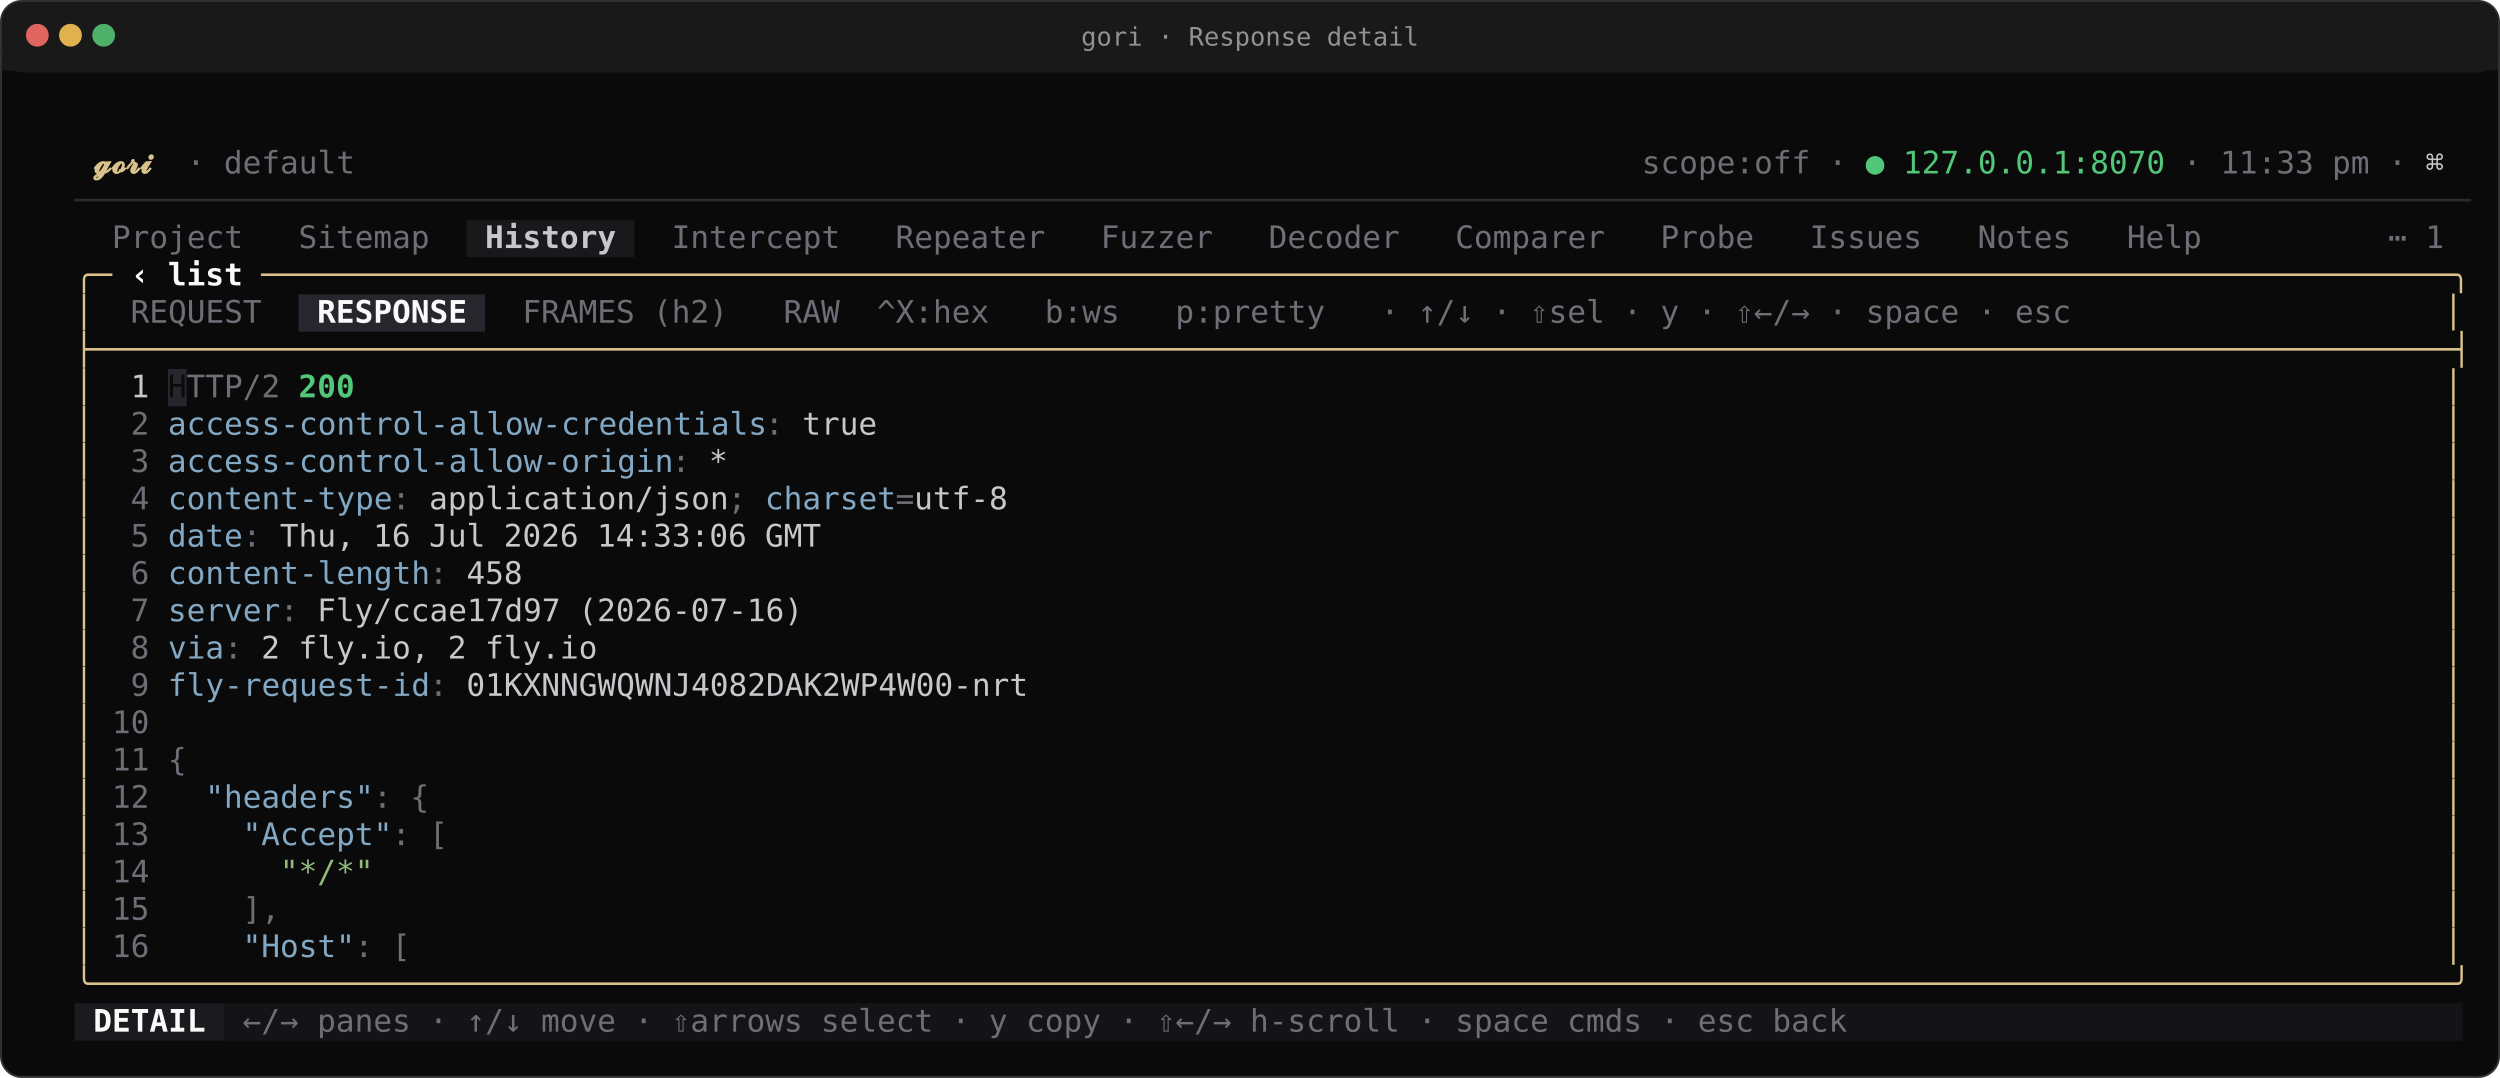
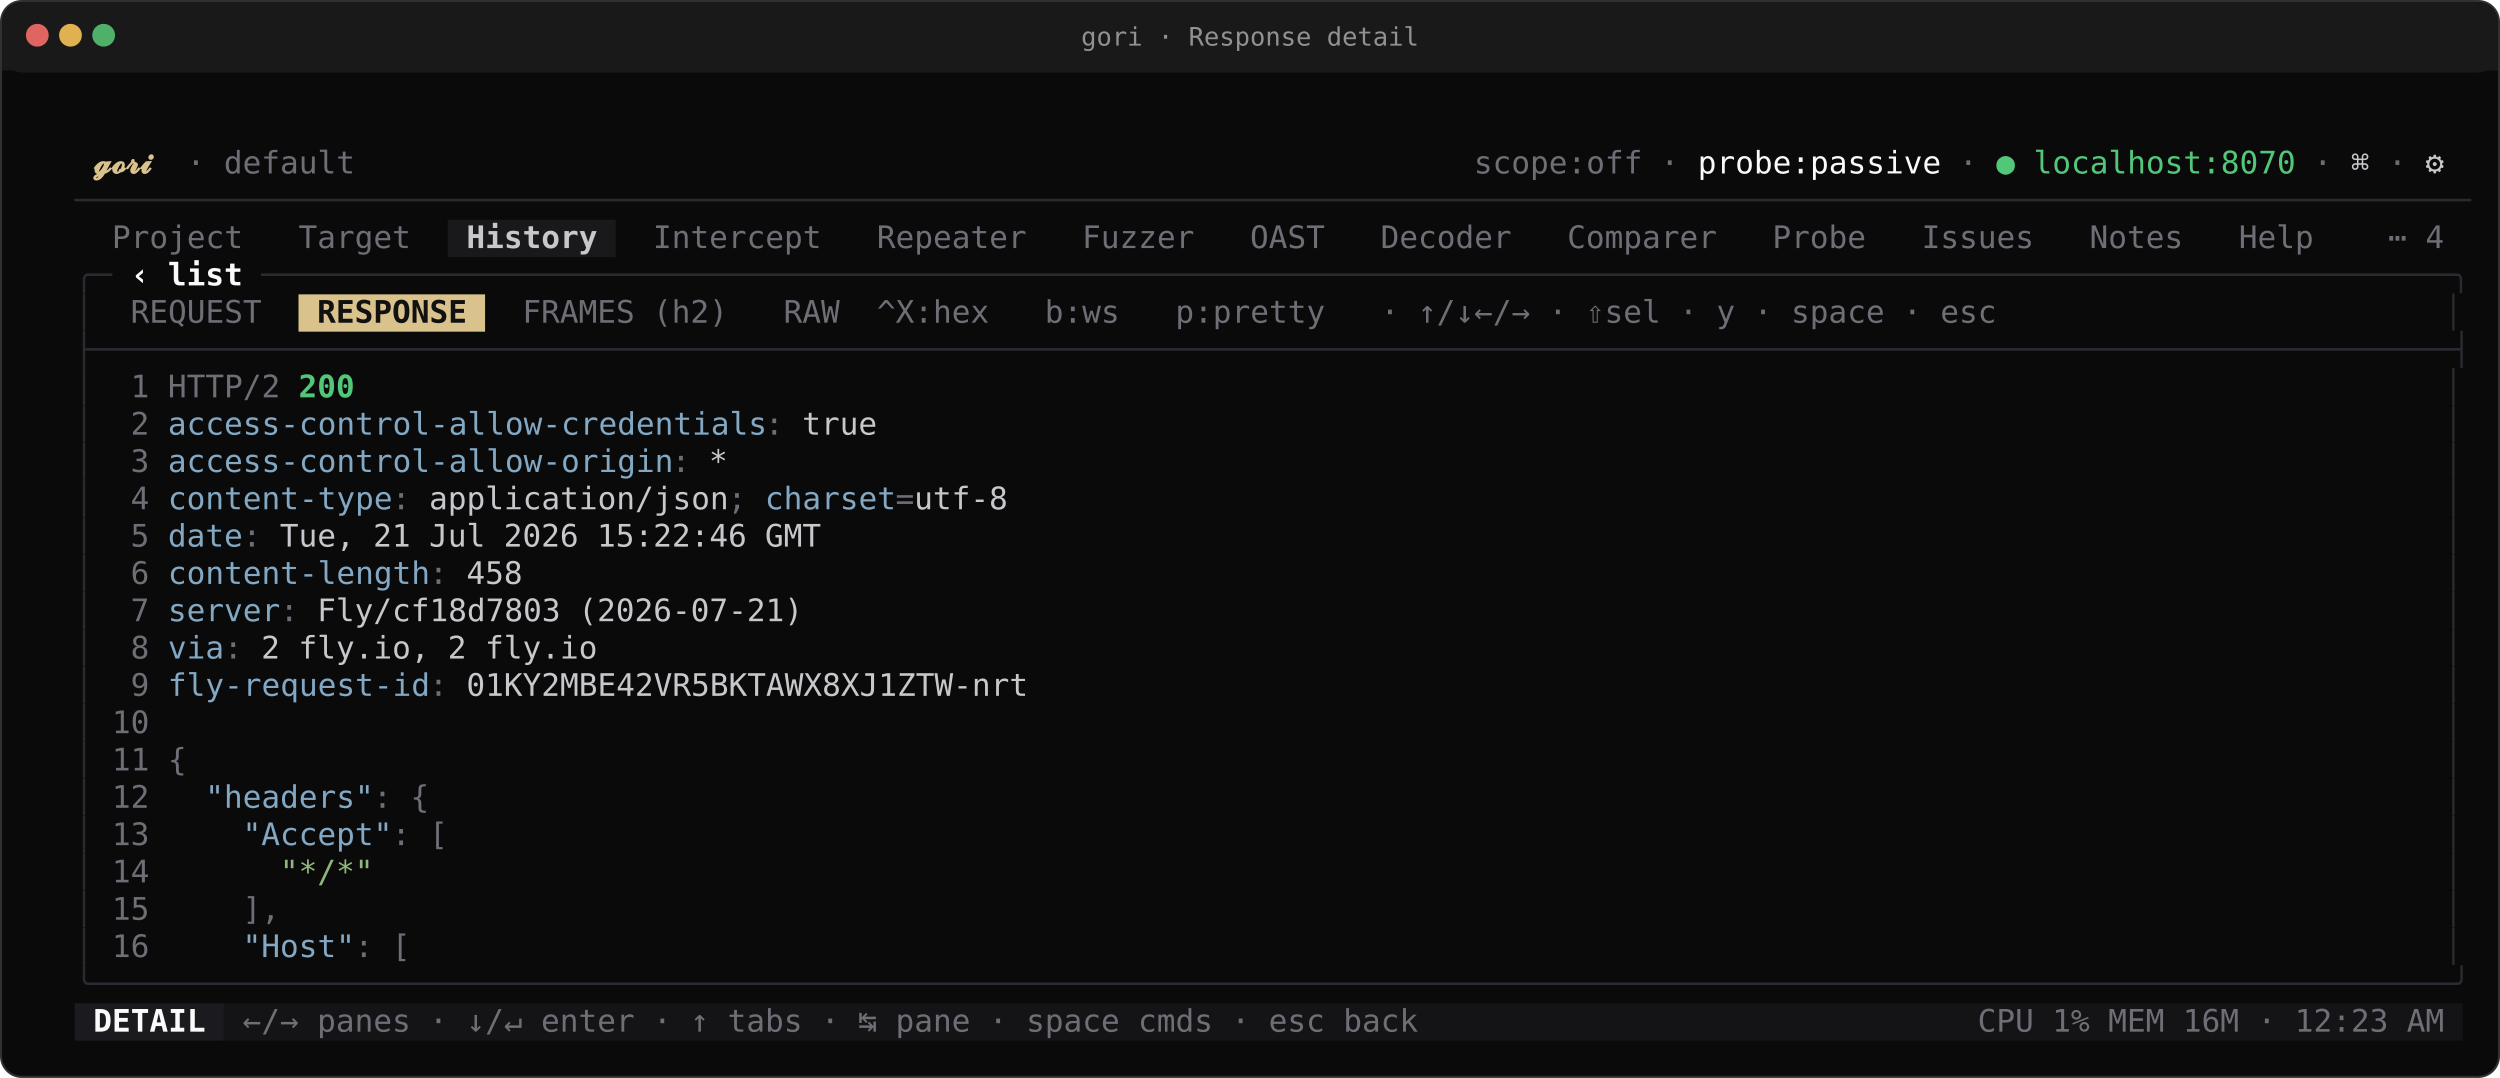
<svg xmlns="http://www.w3.org/2000/svg" width="1206" height="520" viewBox="0 0 1206.0 520.0" font-family="ui-monospace,'SF Mono','JetBrains Mono',Menlo,Consolas,monospace" font-size="15.0px" role="img" aria-label="gori · Response detail">
  <rect x="0.5" y="0.5" width="1205.0" height="519.0" rx="10" ry="10" fill="#0a0a0b" stroke="#313132" stroke-width="1" />
  <rect x="1" y="1" width="1204.0" height="34.0" rx="10" ry="10" fill="#19191a" />
  <rect x="1" y="24.0" width="1204.0" height="10" fill="#19191a" />
  <circle cx="18.0" cy="17.0" r="5.5" fill="#e0645f" />
  <circle cx="34.0" cy="17.0" r="5.5" fill="#e0b24f" />
  <circle cx="50.0" cy="17.0" r="5.5" fill="#4fb06a" />
  <text x="603.0" y="22.0" text-anchor="middle" fill="#919191" font-size="12.3px">gori · Response detail</text>
-   <rect x="225.00" y="106.00" width="81.00" height="18.00" fill="#19191c" />
-   <rect x="144.00" y="142.00" width="90.00" height="18.00" fill="#26262c" />
-   <rect x="81.00" y="178.00" width="9.00" height="18.00" fill="#26262c" />
+   <rect x="216.00" y="106.00" width="81.00" height="18.00" fill="#19191c" />
+   <rect x="144.00" y="142.00" width="90.00" height="18.00" fill="#d9c28b" />
  <rect x="36.00" y="484.00" width="72.00" height="18.00" fill="#1b1b1f" />
  <rect x="108.00" y="484.00" width="1080.00" height="18.00" fill="#141417" />
  <text x="45.00" y="83.68" textLength="36.00" lengthAdjust="spacingAndGlyphs" fill="#d9c28b" font-weight="700" xml:space="preserve">𝓰𝓸𝓻𝓲</text>
  <text x="90.00" y="83.68" textLength="9.00" lengthAdjust="spacingAndGlyphs" fill="#6e6e76" xml:space="preserve">·</text>
  <text x="108.00" y="83.68" textLength="63.00" lengthAdjust="spacingAndGlyphs" fill="#6e6e76" xml:space="preserve">default</text>
-   <text x="792.00" y="83.68" textLength="81.00" lengthAdjust="spacingAndGlyphs" fill="#6e6e76" xml:space="preserve">scope:off</text>
-   <text x="882.00" y="83.68" textLength="9.00" lengthAdjust="spacingAndGlyphs" fill="#6e6e76" xml:space="preserve">·</text>
-   <text x="900.00" y="83.68" textLength="9.00" lengthAdjust="spacingAndGlyphs" fill="#52c77a" xml:space="preserve">●</text>
-   <text x="918.00" y="83.68" textLength="126.00" lengthAdjust="spacingAndGlyphs" fill="#52c77a" xml:space="preserve">127.0.0.1:8070</text>
-   <text x="1053.00" y="83.68" textLength="9.00" lengthAdjust="spacingAndGlyphs" fill="#6e6e76" xml:space="preserve">·</text>
-   <text x="1071.00" y="83.68" textLength="45.00" lengthAdjust="spacingAndGlyphs" fill="#6e6e76" xml:space="preserve">11:33</text>
-   <text x="1125.00" y="83.68" textLength="18.00" lengthAdjust="spacingAndGlyphs" fill="#6e6e76" xml:space="preserve">pm</text>
+   <text x="711.00" y="83.68" textLength="81.00" lengthAdjust="spacingAndGlyphs" fill="#6e6e76" xml:space="preserve">scope:off</text>
+   <text x="801.00" y="83.68" textLength="9.00" lengthAdjust="spacingAndGlyphs" fill="#6e6e76" xml:space="preserve">·</text>
+   <text x="819.00" y="83.68" textLength="117.00" lengthAdjust="spacingAndGlyphs" fill="#fafafa" xml:space="preserve">probe:passive</text>
+   <text x="945.00" y="83.68" textLength="9.00" lengthAdjust="spacingAndGlyphs" fill="#6e6e76" xml:space="preserve">·</text>
+   <text x="963.00" y="83.68" textLength="9.00" lengthAdjust="spacingAndGlyphs" fill="#52c77a" xml:space="preserve">●</text>
+   <text x="981.00" y="83.68" textLength="126.00" lengthAdjust="spacingAndGlyphs" fill="#52c77a" xml:space="preserve">localhost:8070</text>
+   <text x="1116.00" y="83.68" textLength="9.00" lengthAdjust="spacingAndGlyphs" fill="#6e6e76" xml:space="preserve">·</text>
+   <text x="1134.00" y="83.68" textLength="9.00" lengthAdjust="spacingAndGlyphs" fill="#c8c8cc" xml:space="preserve">⌘</text>
  <text x="1152.00" y="83.68" textLength="9.00" lengthAdjust="spacingAndGlyphs" fill="#6e6e76" xml:space="preserve">·</text>
-   <text x="1170.00" y="83.68" textLength="9.00" lengthAdjust="spacingAndGlyphs" fill="#c8c8cc" xml:space="preserve">⌘</text>
+   <text x="1170.00" y="83.68" textLength="9.00" lengthAdjust="spacingAndGlyphs" fill="#c8c8cc" xml:space="preserve">⚙</text>
  <text x="36.00" y="101.68" textLength="1152.00" lengthAdjust="spacingAndGlyphs" fill="#2a2a30" xml:space="preserve">────────────────────────────────────────────────────────────────────────────────────────────────────────────────────────────────</text>
  <text x="54.00" y="119.68" textLength="63.00" lengthAdjust="spacingAndGlyphs" fill="#6e6e76" xml:space="preserve">Project</text>
-   <text x="144.00" y="119.68" textLength="63.00" lengthAdjust="spacingAndGlyphs" fill="#6e6e76" xml:space="preserve">Sitemap</text>
-   <text x="234.00" y="119.68" textLength="63.00" lengthAdjust="spacingAndGlyphs" fill="#c8c8cc" font-weight="700" xml:space="preserve">History</text>
-   <text x="324.00" y="119.68" textLength="81.00" lengthAdjust="spacingAndGlyphs" fill="#6e6e76" xml:space="preserve">Intercept</text>
-   <text x="432.00" y="119.68" textLength="72.00" lengthAdjust="spacingAndGlyphs" fill="#6e6e76" xml:space="preserve">Repeater</text>
-   <text x="531.00" y="119.68" textLength="54.00" lengthAdjust="spacingAndGlyphs" fill="#6e6e76" xml:space="preserve">Fuzzer</text>
-   <text x="612.00" y="119.68" textLength="63.00" lengthAdjust="spacingAndGlyphs" fill="#6e6e76" xml:space="preserve">Decoder</text>
-   <text x="702.00" y="119.68" textLength="72.00" lengthAdjust="spacingAndGlyphs" fill="#6e6e76" xml:space="preserve">Comparer</text>
-   <text x="801.00" y="119.68" textLength="45.00" lengthAdjust="spacingAndGlyphs" fill="#6e6e76" xml:space="preserve">Probe</text>
-   <text x="873.00" y="119.68" textLength="54.00" lengthAdjust="spacingAndGlyphs" fill="#6e6e76" xml:space="preserve">Issues</text>
-   <text x="954.00" y="119.68" textLength="45.00" lengthAdjust="spacingAndGlyphs" fill="#6e6e76" xml:space="preserve">Notes</text>
-   <text x="1026.00" y="119.68" textLength="36.00" lengthAdjust="spacingAndGlyphs" fill="#6e6e76" xml:space="preserve">Help</text>
+   <text x="144.00" y="119.68" textLength="54.00" lengthAdjust="spacingAndGlyphs" fill="#6e6e76" xml:space="preserve">Target</text>
+   <text x="225.00" y="119.68" textLength="63.00" lengthAdjust="spacingAndGlyphs" fill="#c8c8cc" font-weight="700" xml:space="preserve">History</text>
+   <text x="315.00" y="119.68" textLength="81.00" lengthAdjust="spacingAndGlyphs" fill="#6e6e76" xml:space="preserve">Intercept</text>
+   <text x="423.00" y="119.68" textLength="72.00" lengthAdjust="spacingAndGlyphs" fill="#6e6e76" xml:space="preserve">Repeater</text>
+   <text x="522.00" y="119.68" textLength="54.00" lengthAdjust="spacingAndGlyphs" fill="#6e6e76" xml:space="preserve">Fuzzer</text>
+   <text x="603.00" y="119.68" textLength="36.00" lengthAdjust="spacingAndGlyphs" fill="#6e6e76" xml:space="preserve">OAST</text>
+   <text x="666.00" y="119.68" textLength="63.00" lengthAdjust="spacingAndGlyphs" fill="#6e6e76" xml:space="preserve">Decoder</text>
+   <text x="756.00" y="119.68" textLength="72.00" lengthAdjust="spacingAndGlyphs" fill="#6e6e76" xml:space="preserve">Comparer</text>
+   <text x="855.00" y="119.68" textLength="45.00" lengthAdjust="spacingAndGlyphs" fill="#6e6e76" xml:space="preserve">Probe</text>
+   <text x="927.00" y="119.68" textLength="54.00" lengthAdjust="spacingAndGlyphs" fill="#6e6e76" xml:space="preserve">Issues</text>
+   <text x="1008.00" y="119.68" textLength="45.00" lengthAdjust="spacingAndGlyphs" fill="#6e6e76" xml:space="preserve">Notes</text>
+   <text x="1080.00" y="119.68" textLength="36.00" lengthAdjust="spacingAndGlyphs" fill="#6e6e76" xml:space="preserve">Help</text>
  <text x="1152.00" y="119.68" textLength="9.00" lengthAdjust="spacingAndGlyphs" fill="#6e6e76" xml:space="preserve">⋯</text>
-   <text x="1170.00" y="119.68" textLength="9.00" lengthAdjust="spacingAndGlyphs" fill="#6e6e76" xml:space="preserve">1</text>
-   <text x="36.00" y="137.68" textLength="18.00" lengthAdjust="spacingAndGlyphs" fill="#d9c28b" xml:space="preserve">╭─</text>
+   <text x="1170.00" y="119.68" textLength="9.00" lengthAdjust="spacingAndGlyphs" fill="#6e6e76" xml:space="preserve">4</text>
+   <text x="36.00" y="137.68" textLength="18.00" lengthAdjust="spacingAndGlyphs" fill="#2a2a30" xml:space="preserve">╭─</text>
  <text x="63.00" y="137.68" textLength="9.00" lengthAdjust="spacingAndGlyphs" fill="#fafafa" font-weight="700" xml:space="preserve">‹</text>
  <text x="81.00" y="137.68" textLength="36.00" lengthAdjust="spacingAndGlyphs" fill="#fafafa" font-weight="700" xml:space="preserve">list</text>
-   <text x="126.00" y="137.68" textLength="1062.00" lengthAdjust="spacingAndGlyphs" fill="#d9c28b" xml:space="preserve">─────────────────────────────────────────────────────────────────────────────────────────────────────────────────────╮</text>
-   <text x="36.00" y="155.68" textLength="9.00" lengthAdjust="spacingAndGlyphs" fill="#d9c28b" xml:space="preserve">│</text>
+   <text x="126.00" y="137.68" textLength="1062.00" lengthAdjust="spacingAndGlyphs" fill="#2a2a30" xml:space="preserve">─────────────────────────────────────────────────────────────────────────────────────────────────────────────────────╮</text>
+   <text x="36.00" y="155.68" textLength="9.00" lengthAdjust="spacingAndGlyphs" fill="#2a2a30" xml:space="preserve">│</text>
  <text x="63.00" y="155.68" textLength="63.00" lengthAdjust="spacingAndGlyphs" fill="#6e6e76" xml:space="preserve">REQUEST</text>
-   <text x="153.00" y="155.68" textLength="72.00" lengthAdjust="spacingAndGlyphs" fill="#fafafa" font-weight="700" xml:space="preserve">RESPONSE</text>
+   <text x="153.00" y="155.68" textLength="72.00" lengthAdjust="spacingAndGlyphs" fill="#111111" font-weight="700" xml:space="preserve">RESPONSE</text>
  <text x="252.00" y="155.68" textLength="54.00" lengthAdjust="spacingAndGlyphs" fill="#6e6e76" xml:space="preserve">FRAMES</text>
  <text x="315.00" y="155.68" textLength="36.00" lengthAdjust="spacingAndGlyphs" fill="#6e6e76" xml:space="preserve">(h2)</text>
  <text x="378.00" y="155.68" textLength="27.00" lengthAdjust="spacingAndGlyphs" fill="#6e6e76" xml:space="preserve">RAW</text>
  <text x="423.00" y="155.68" textLength="54.00" lengthAdjust="spacingAndGlyphs" fill="#6e6e76" xml:space="preserve">^X:hex</text>
  <text x="504.00" y="155.68" textLength="36.00" lengthAdjust="spacingAndGlyphs" fill="#6e6e76" xml:space="preserve">b:ws</text>
  <text x="567.00" y="155.68" textLength="72.00" lengthAdjust="spacingAndGlyphs" fill="#6e6e76" xml:space="preserve">p:pretty</text>
  <text x="666.00" y="155.68" textLength="9.00" lengthAdjust="spacingAndGlyphs" fill="#6e6e76" xml:space="preserve">·</text>
-   <text x="684.00" y="155.68" textLength="27.00" lengthAdjust="spacingAndGlyphs" fill="#6e6e76" xml:space="preserve">↑/↓</text>
-   <text x="720.00" y="155.68" textLength="9.00" lengthAdjust="spacingAndGlyphs" fill="#6e6e76" xml:space="preserve">·</text>
-   <text x="738.00" y="155.68" textLength="36.00" lengthAdjust="spacingAndGlyphs" fill="#6e6e76" xml:space="preserve">⇧sel</text>
-   <text x="783.00" y="155.68" textLength="9.00" lengthAdjust="spacingAndGlyphs" fill="#6e6e76" xml:space="preserve">·</text>
-   <text x="801.00" y="155.68" textLength="9.00" lengthAdjust="spacingAndGlyphs" fill="#6e6e76" xml:space="preserve">y</text>
-   <text x="819.00" y="155.68" textLength="9.00" lengthAdjust="spacingAndGlyphs" fill="#6e6e76" xml:space="preserve">·</text>
-   <text x="837.00" y="155.68" textLength="36.00" lengthAdjust="spacingAndGlyphs" fill="#6e6e76" xml:space="preserve">⇧←/→</text>
-   <text x="882.00" y="155.68" textLength="9.00" lengthAdjust="spacingAndGlyphs" fill="#6e6e76" xml:space="preserve">·</text>
-   <text x="900.00" y="155.68" textLength="45.00" lengthAdjust="spacingAndGlyphs" fill="#6e6e76" xml:space="preserve">space</text>
-   <text x="954.00" y="155.68" textLength="9.00" lengthAdjust="spacingAndGlyphs" fill="#6e6e76" xml:space="preserve">·</text>
-   <text x="972.00" y="155.68" textLength="27.00" lengthAdjust="spacingAndGlyphs" fill="#6e6e76" xml:space="preserve">esc</text>
-   <text x="1179.00" y="155.68" textLength="9.00" lengthAdjust="spacingAndGlyphs" fill="#d9c28b" xml:space="preserve">│</text>
-   <text x="36.00" y="173.68" textLength="1152.00" lengthAdjust="spacingAndGlyphs" fill="#d9c28b" xml:space="preserve">├──────────────────────────────────────────────────────────────────────────────────────────────────────────────────────────────┤</text>
-   <text x="36.00" y="191.68" textLength="9.00" lengthAdjust="spacingAndGlyphs" fill="#d9c28b" xml:space="preserve">│</text>
-   <text x="63.00" y="191.68" textLength="9.00" lengthAdjust="spacingAndGlyphs" fill="#c8c8cc" xml:space="preserve">1</text>
-   <text x="81.00" y="191.68" textLength="9.00" lengthAdjust="spacingAndGlyphs" fill="#0a0a0b" xml:space="preserve">H</text>
-   <text x="90.00" y="191.68" textLength="45.00" lengthAdjust="spacingAndGlyphs" fill="#6e6e76" xml:space="preserve">TTP/2</text>
+   <text x="684.00" y="155.68" textLength="54.00" lengthAdjust="spacingAndGlyphs" fill="#6e6e76" xml:space="preserve">↑/↓←/→</text>
+   <text x="747.00" y="155.68" textLength="9.00" lengthAdjust="spacingAndGlyphs" fill="#6e6e76" xml:space="preserve">·</text>
+   <text x="765.00" y="155.68" textLength="36.00" lengthAdjust="spacingAndGlyphs" fill="#6e6e76" xml:space="preserve">⇧sel</text>
+   <text x="810.00" y="155.68" textLength="9.00" lengthAdjust="spacingAndGlyphs" fill="#6e6e76" xml:space="preserve">·</text>
+   <text x="828.00" y="155.68" textLength="9.00" lengthAdjust="spacingAndGlyphs" fill="#6e6e76" xml:space="preserve">y</text>
+   <text x="846.00" y="155.68" textLength="9.00" lengthAdjust="spacingAndGlyphs" fill="#6e6e76" xml:space="preserve">·</text>
+   <text x="864.00" y="155.68" textLength="45.00" lengthAdjust="spacingAndGlyphs" fill="#6e6e76" xml:space="preserve">space</text>
+   <text x="918.00" y="155.68" textLength="9.00" lengthAdjust="spacingAndGlyphs" fill="#6e6e76" xml:space="preserve">·</text>
+   <text x="936.00" y="155.68" textLength="27.00" lengthAdjust="spacingAndGlyphs" fill="#6e6e76" xml:space="preserve">esc</text>
+   <text x="1179.00" y="155.68" textLength="9.00" lengthAdjust="spacingAndGlyphs" fill="#2a2a30" xml:space="preserve">│</text>
+   <text x="36.00" y="173.68" textLength="1152.00" lengthAdjust="spacingAndGlyphs" fill="#2a2a30" xml:space="preserve">├──────────────────────────────────────────────────────────────────────────────────────────────────────────────────────────────┤</text>
+   <text x="36.00" y="191.68" textLength="9.00" lengthAdjust="spacingAndGlyphs" fill="#2a2a30" xml:space="preserve">│</text>
+   <text x="63.00" y="191.68" textLength="9.00" lengthAdjust="spacingAndGlyphs" fill="#6e6e76" xml:space="preserve">1</text>
+   <text x="81.00" y="191.68" textLength="54.00" lengthAdjust="spacingAndGlyphs" fill="#6e6e76" xml:space="preserve">HTTP/2</text>
  <text x="144.00" y="191.68" textLength="27.00" lengthAdjust="spacingAndGlyphs" fill="#52c77a" font-weight="700" xml:space="preserve">200</text>
-   <text x="1179.00" y="191.68" textLength="9.00" lengthAdjust="spacingAndGlyphs" fill="#d9c28b" xml:space="preserve">│</text>
-   <text x="36.00" y="209.68" textLength="9.00" lengthAdjust="spacingAndGlyphs" fill="#d9c28b" xml:space="preserve">│</text>
+   <text x="1179.00" y="191.68" textLength="9.00" lengthAdjust="spacingAndGlyphs" fill="#2a2a30" xml:space="preserve">│</text>
+   <text x="36.00" y="209.68" textLength="9.00" lengthAdjust="spacingAndGlyphs" fill="#2a2a30" xml:space="preserve">│</text>
  <text x="63.00" y="209.68" textLength="9.00" lengthAdjust="spacingAndGlyphs" fill="#6e6e76" xml:space="preserve">2</text>
  <text x="81.00" y="209.68" textLength="288.00" lengthAdjust="spacingAndGlyphs" fill="#82a8c4" xml:space="preserve">access-control-allow-credentials</text>
  <text x="369.00" y="209.68" textLength="9.00" lengthAdjust="spacingAndGlyphs" fill="#6e6e76" xml:space="preserve">:</text>
  <text x="387.00" y="209.68" textLength="36.00" lengthAdjust="spacingAndGlyphs" fill="#c8c8cc" xml:space="preserve">true</text>
-   <text x="1179.00" y="209.68" textLength="9.00" lengthAdjust="spacingAndGlyphs" fill="#d9c28b" xml:space="preserve">│</text>
-   <text x="36.00" y="227.68" textLength="9.00" lengthAdjust="spacingAndGlyphs" fill="#d9c28b" xml:space="preserve">│</text>
+   <text x="1179.00" y="209.68" textLength="9.00" lengthAdjust="spacingAndGlyphs" fill="#2a2a30" xml:space="preserve">│</text>
+   <text x="36.00" y="227.68" textLength="9.00" lengthAdjust="spacingAndGlyphs" fill="#2a2a30" xml:space="preserve">│</text>
  <text x="63.00" y="227.68" textLength="9.00" lengthAdjust="spacingAndGlyphs" fill="#6e6e76" xml:space="preserve">3</text>
  <text x="81.00" y="227.68" textLength="243.00" lengthAdjust="spacingAndGlyphs" fill="#82a8c4" xml:space="preserve">access-control-allow-origin</text>
  <text x="324.00" y="227.68" textLength="9.00" lengthAdjust="spacingAndGlyphs" fill="#6e6e76" xml:space="preserve">:</text>
  <text x="342.00" y="227.68" textLength="9.00" lengthAdjust="spacingAndGlyphs" fill="#c8c8cc" xml:space="preserve">*</text>
-   <text x="1179.00" y="227.68" textLength="9.00" lengthAdjust="spacingAndGlyphs" fill="#d9c28b" xml:space="preserve">│</text>
-   <text x="36.00" y="245.68" textLength="9.00" lengthAdjust="spacingAndGlyphs" fill="#d9c28b" xml:space="preserve">│</text>
+   <text x="1179.00" y="227.68" textLength="9.00" lengthAdjust="spacingAndGlyphs" fill="#2a2a30" xml:space="preserve">│</text>
+   <text x="36.00" y="245.68" textLength="9.00" lengthAdjust="spacingAndGlyphs" fill="#2a2a30" xml:space="preserve">│</text>
  <text x="63.00" y="245.68" textLength="9.00" lengthAdjust="spacingAndGlyphs" fill="#6e6e76" xml:space="preserve">4</text>
  <text x="81.00" y="245.68" textLength="108.00" lengthAdjust="spacingAndGlyphs" fill="#82a8c4" xml:space="preserve">content-type</text>
  <text x="189.00" y="245.68" textLength="9.00" lengthAdjust="spacingAndGlyphs" fill="#6e6e76" xml:space="preserve">:</text>
  <text x="207.00" y="245.68" textLength="144.00" lengthAdjust="spacingAndGlyphs" fill="#c8c8cc" xml:space="preserve">application/json</text>
  <text x="351.00" y="245.68" textLength="9.00" lengthAdjust="spacingAndGlyphs" fill="#6e6e76" xml:space="preserve">;</text>
  <text x="369.00" y="245.68" textLength="63.00" lengthAdjust="spacingAndGlyphs" fill="#82a8c4" xml:space="preserve">charset</text>
  <text x="432.00" y="245.68" textLength="9.00" lengthAdjust="spacingAndGlyphs" fill="#6e6e76" xml:space="preserve">=</text>
  <text x="441.00" y="245.68" textLength="45.00" lengthAdjust="spacingAndGlyphs" fill="#c8c8cc" xml:space="preserve">utf-8</text>
-   <text x="1179.00" y="245.68" textLength="9.00" lengthAdjust="spacingAndGlyphs" fill="#d9c28b" xml:space="preserve">│</text>
-   <text x="36.00" y="263.68" textLength="9.00" lengthAdjust="spacingAndGlyphs" fill="#d9c28b" xml:space="preserve">│</text>
+   <text x="1179.00" y="245.68" textLength="9.00" lengthAdjust="spacingAndGlyphs" fill="#2a2a30" xml:space="preserve">│</text>
+   <text x="36.00" y="263.68" textLength="9.00" lengthAdjust="spacingAndGlyphs" fill="#2a2a30" xml:space="preserve">│</text>
  <text x="63.00" y="263.68" textLength="9.00" lengthAdjust="spacingAndGlyphs" fill="#6e6e76" xml:space="preserve">5</text>
  <text x="81.00" y="263.68" textLength="36.00" lengthAdjust="spacingAndGlyphs" fill="#82a8c4" xml:space="preserve">date</text>
  <text x="117.00" y="263.68" textLength="9.00" lengthAdjust="spacingAndGlyphs" fill="#6e6e76" xml:space="preserve">:</text>
-   <text x="135.00" y="263.68" textLength="36.00" lengthAdjust="spacingAndGlyphs" fill="#c8c8cc" xml:space="preserve">Thu,</text>
-   <text x="180.00" y="263.68" textLength="18.00" lengthAdjust="spacingAndGlyphs" fill="#c8c8cc" xml:space="preserve">16</text>
+   <text x="135.00" y="263.68" textLength="36.00" lengthAdjust="spacingAndGlyphs" fill="#c8c8cc" xml:space="preserve">Tue,</text>
+   <text x="180.00" y="263.68" textLength="18.00" lengthAdjust="spacingAndGlyphs" fill="#c8c8cc" xml:space="preserve">21</text>
  <text x="207.00" y="263.68" textLength="27.00" lengthAdjust="spacingAndGlyphs" fill="#c8c8cc" xml:space="preserve">Jul</text>
  <text x="243.00" y="263.68" textLength="36.00" lengthAdjust="spacingAndGlyphs" fill="#c8c8cc" xml:space="preserve">2026</text>
-   <text x="288.00" y="263.68" textLength="72.00" lengthAdjust="spacingAndGlyphs" fill="#c8c8cc" xml:space="preserve">14:33:06</text>
+   <text x="288.00" y="263.68" textLength="72.00" lengthAdjust="spacingAndGlyphs" fill="#c8c8cc" xml:space="preserve">15:22:46</text>
  <text x="369.00" y="263.68" textLength="27.00" lengthAdjust="spacingAndGlyphs" fill="#c8c8cc" xml:space="preserve">GMT</text>
-   <text x="1179.00" y="263.68" textLength="9.00" lengthAdjust="spacingAndGlyphs" fill="#d9c28b" xml:space="preserve">│</text>
-   <text x="36.00" y="281.68" textLength="9.00" lengthAdjust="spacingAndGlyphs" fill="#d9c28b" xml:space="preserve">│</text>
+   <text x="1179.00" y="263.68" textLength="9.00" lengthAdjust="spacingAndGlyphs" fill="#2a2a30" xml:space="preserve">│</text>
+   <text x="36.00" y="281.68" textLength="9.00" lengthAdjust="spacingAndGlyphs" fill="#2a2a30" xml:space="preserve">│</text>
  <text x="63.00" y="281.68" textLength="9.00" lengthAdjust="spacingAndGlyphs" fill="#6e6e76" xml:space="preserve">6</text>
  <text x="81.00" y="281.68" textLength="126.00" lengthAdjust="spacingAndGlyphs" fill="#82a8c4" xml:space="preserve">content-length</text>
  <text x="207.00" y="281.68" textLength="9.00" lengthAdjust="spacingAndGlyphs" fill="#6e6e76" xml:space="preserve">:</text>
  <text x="225.00" y="281.68" textLength="27.00" lengthAdjust="spacingAndGlyphs" fill="#c8c8cc" xml:space="preserve">458</text>
-   <text x="1179.00" y="281.68" textLength="9.00" lengthAdjust="spacingAndGlyphs" fill="#d9c28b" xml:space="preserve">│</text>
-   <text x="36.00" y="299.68" textLength="9.00" lengthAdjust="spacingAndGlyphs" fill="#d9c28b" xml:space="preserve">│</text>
+   <text x="1179.00" y="281.68" textLength="9.00" lengthAdjust="spacingAndGlyphs" fill="#2a2a30" xml:space="preserve">│</text>
+   <text x="36.00" y="299.68" textLength="9.00" lengthAdjust="spacingAndGlyphs" fill="#2a2a30" xml:space="preserve">│</text>
  <text x="63.00" y="299.68" textLength="9.00" lengthAdjust="spacingAndGlyphs" fill="#6e6e76" xml:space="preserve">7</text>
  <text x="81.00" y="299.68" textLength="54.00" lengthAdjust="spacingAndGlyphs" fill="#82a8c4" xml:space="preserve">server</text>
  <text x="135.00" y="299.68" textLength="9.00" lengthAdjust="spacingAndGlyphs" fill="#6e6e76" xml:space="preserve">:</text>
-   <text x="153.00" y="299.68" textLength="117.00" lengthAdjust="spacingAndGlyphs" fill="#c8c8cc" xml:space="preserve">Fly/ccae17d97</text>
-   <text x="279.00" y="299.68" textLength="108.00" lengthAdjust="spacingAndGlyphs" fill="#c8c8cc" xml:space="preserve">(2026-07-16)</text>
-   <text x="1179.00" y="299.68" textLength="9.00" lengthAdjust="spacingAndGlyphs" fill="#d9c28b" xml:space="preserve">│</text>
-   <text x="36.00" y="317.68" textLength="9.00" lengthAdjust="spacingAndGlyphs" fill="#d9c28b" xml:space="preserve">│</text>
+   <text x="153.00" y="299.68" textLength="117.00" lengthAdjust="spacingAndGlyphs" fill="#c8c8cc" xml:space="preserve">Fly/cf18d7803</text>
+   <text x="279.00" y="299.68" textLength="108.00" lengthAdjust="spacingAndGlyphs" fill="#c8c8cc" xml:space="preserve">(2026-07-21)</text>
+   <text x="1179.00" y="299.68" textLength="9.00" lengthAdjust="spacingAndGlyphs" fill="#2a2a30" xml:space="preserve">│</text>
+   <text x="36.00" y="317.68" textLength="9.00" lengthAdjust="spacingAndGlyphs" fill="#2a2a30" xml:space="preserve">│</text>
  <text x="63.00" y="317.68" textLength="9.00" lengthAdjust="spacingAndGlyphs" fill="#6e6e76" xml:space="preserve">8</text>
  <text x="81.00" y="317.68" textLength="27.00" lengthAdjust="spacingAndGlyphs" fill="#82a8c4" xml:space="preserve">via</text>
  <text x="108.00" y="317.68" textLength="9.00" lengthAdjust="spacingAndGlyphs" fill="#6e6e76" xml:space="preserve">:</text>
  <text x="126.00" y="317.68" textLength="9.00" lengthAdjust="spacingAndGlyphs" fill="#c8c8cc" xml:space="preserve">2</text>
  <text x="144.00" y="317.68" textLength="63.00" lengthAdjust="spacingAndGlyphs" fill="#c8c8cc" xml:space="preserve">fly.io,</text>
  <text x="216.00" y="317.68" textLength="9.00" lengthAdjust="spacingAndGlyphs" fill="#c8c8cc" xml:space="preserve">2</text>
  <text x="234.00" y="317.68" textLength="54.00" lengthAdjust="spacingAndGlyphs" fill="#c8c8cc" xml:space="preserve">fly.io</text>
-   <text x="1179.00" y="317.68" textLength="9.00" lengthAdjust="spacingAndGlyphs" fill="#d9c28b" xml:space="preserve">│</text>
-   <text x="36.00" y="335.68" textLength="9.00" lengthAdjust="spacingAndGlyphs" fill="#d9c28b" xml:space="preserve">│</text>
+   <text x="1179.00" y="317.68" textLength="9.00" lengthAdjust="spacingAndGlyphs" fill="#2a2a30" xml:space="preserve">│</text>
+   <text x="36.00" y="335.68" textLength="9.00" lengthAdjust="spacingAndGlyphs" fill="#2a2a30" xml:space="preserve">│</text>
  <text x="63.00" y="335.68" textLength="9.00" lengthAdjust="spacingAndGlyphs" fill="#6e6e76" xml:space="preserve">9</text>
  <text x="81.00" y="335.68" textLength="126.00" lengthAdjust="spacingAndGlyphs" fill="#82a8c4" xml:space="preserve">fly-request-id</text>
  <text x="207.00" y="335.68" textLength="9.00" lengthAdjust="spacingAndGlyphs" fill="#6e6e76" xml:space="preserve">:</text>
-   <text x="225.00" y="335.68" textLength="270.00" lengthAdjust="spacingAndGlyphs" fill="#c8c8cc" xml:space="preserve">01KXNNGWQWNJ4082DAK2WP4W00-nrt</text>
-   <text x="1179.00" y="335.68" textLength="9.00" lengthAdjust="spacingAndGlyphs" fill="#d9c28b" xml:space="preserve">│</text>
-   <text x="36.00" y="353.68" textLength="9.00" lengthAdjust="spacingAndGlyphs" fill="#d9c28b" xml:space="preserve">│</text>
+   <text x="225.00" y="335.68" textLength="270.00" lengthAdjust="spacingAndGlyphs" fill="#c8c8cc" xml:space="preserve">01KY2MBE42VR5BKTAWX8XJ1ZTW-nrt</text>
+   <text x="1179.00" y="335.68" textLength="9.00" lengthAdjust="spacingAndGlyphs" fill="#2a2a30" xml:space="preserve">│</text>
+   <text x="36.00" y="353.68" textLength="9.00" lengthAdjust="spacingAndGlyphs" fill="#2a2a30" xml:space="preserve">│</text>
  <text x="54.00" y="353.68" textLength="18.00" lengthAdjust="spacingAndGlyphs" fill="#6e6e76" xml:space="preserve">10</text>
-   <text x="1179.00" y="353.68" textLength="9.00" lengthAdjust="spacingAndGlyphs" fill="#d9c28b" xml:space="preserve">│</text>
-   <text x="36.00" y="371.68" textLength="9.00" lengthAdjust="spacingAndGlyphs" fill="#d9c28b" xml:space="preserve">│</text>
+   <text x="1179.00" y="353.68" textLength="9.00" lengthAdjust="spacingAndGlyphs" fill="#2a2a30" xml:space="preserve">│</text>
+   <text x="36.00" y="371.68" textLength="9.00" lengthAdjust="spacingAndGlyphs" fill="#2a2a30" xml:space="preserve">│</text>
  <text x="54.00" y="371.68" textLength="18.00" lengthAdjust="spacingAndGlyphs" fill="#6e6e76" xml:space="preserve">11</text>
  <text x="81.00" y="371.68" textLength="9.00" lengthAdjust="spacingAndGlyphs" fill="#6e6e76" xml:space="preserve">{</text>
-   <text x="1179.00" y="371.68" textLength="9.00" lengthAdjust="spacingAndGlyphs" fill="#d9c28b" xml:space="preserve">│</text>
-   <text x="36.00" y="389.68" textLength="9.00" lengthAdjust="spacingAndGlyphs" fill="#d9c28b" xml:space="preserve">│</text>
+   <text x="1179.00" y="371.68" textLength="9.00" lengthAdjust="spacingAndGlyphs" fill="#2a2a30" xml:space="preserve">│</text>
+   <text x="36.00" y="389.68" textLength="9.00" lengthAdjust="spacingAndGlyphs" fill="#2a2a30" xml:space="preserve">│</text>
  <text x="54.00" y="389.68" textLength="18.00" lengthAdjust="spacingAndGlyphs" fill="#6e6e76" xml:space="preserve">12</text>
  <text x="99.00" y="389.68" textLength="81.00" lengthAdjust="spacingAndGlyphs" fill="#82a8c4" xml:space="preserve">"headers"</text>
  <text x="180.00" y="389.68" textLength="9.00" lengthAdjust="spacingAndGlyphs" fill="#6e6e76" xml:space="preserve">:</text>
  <text x="198.00" y="389.68" textLength="9.00" lengthAdjust="spacingAndGlyphs" fill="#6e6e76" xml:space="preserve">{</text>
-   <text x="1179.00" y="389.68" textLength="9.00" lengthAdjust="spacingAndGlyphs" fill="#d9c28b" xml:space="preserve">│</text>
-   <text x="36.00" y="407.68" textLength="9.00" lengthAdjust="spacingAndGlyphs" fill="#d9c28b" xml:space="preserve">│</text>
+   <text x="1179.00" y="389.68" textLength="9.00" lengthAdjust="spacingAndGlyphs" fill="#2a2a30" xml:space="preserve">│</text>
+   <text x="36.00" y="407.68" textLength="9.00" lengthAdjust="spacingAndGlyphs" fill="#2a2a30" xml:space="preserve">│</text>
  <text x="54.00" y="407.68" textLength="18.00" lengthAdjust="spacingAndGlyphs" fill="#6e6e76" xml:space="preserve">13</text>
  <text x="117.00" y="407.68" textLength="72.00" lengthAdjust="spacingAndGlyphs" fill="#82a8c4" xml:space="preserve">"Accept"</text>
  <text x="189.00" y="407.68" textLength="9.00" lengthAdjust="spacingAndGlyphs" fill="#6e6e76" xml:space="preserve">:</text>
  <text x="207.00" y="407.68" textLength="9.00" lengthAdjust="spacingAndGlyphs" fill="#6e6e76" xml:space="preserve">[</text>
-   <text x="1179.00" y="407.68" textLength="9.00" lengthAdjust="spacingAndGlyphs" fill="#d9c28b" xml:space="preserve">│</text>
-   <text x="36.00" y="425.68" textLength="9.00" lengthAdjust="spacingAndGlyphs" fill="#d9c28b" xml:space="preserve">│</text>
+   <text x="1179.00" y="407.68" textLength="9.00" lengthAdjust="spacingAndGlyphs" fill="#2a2a30" xml:space="preserve">│</text>
+   <text x="36.00" y="425.68" textLength="9.00" lengthAdjust="spacingAndGlyphs" fill="#2a2a30" xml:space="preserve">│</text>
  <text x="54.00" y="425.68" textLength="18.00" lengthAdjust="spacingAndGlyphs" fill="#6e6e76" xml:space="preserve">14</text>
  <text x="135.00" y="425.68" textLength="45.00" lengthAdjust="spacingAndGlyphs" fill="#8fb87a" xml:space="preserve">"*/*"</text>
-   <text x="1179.00" y="425.68" textLength="9.00" lengthAdjust="spacingAndGlyphs" fill="#d9c28b" xml:space="preserve">│</text>
-   <text x="36.00" y="443.68" textLength="9.00" lengthAdjust="spacingAndGlyphs" fill="#d9c28b" xml:space="preserve">│</text>
+   <text x="1179.00" y="425.68" textLength="9.00" lengthAdjust="spacingAndGlyphs" fill="#2a2a30" xml:space="preserve">│</text>
+   <text x="36.00" y="443.68" textLength="9.00" lengthAdjust="spacingAndGlyphs" fill="#2a2a30" xml:space="preserve">│</text>
  <text x="54.00" y="443.68" textLength="18.00" lengthAdjust="spacingAndGlyphs" fill="#6e6e76" xml:space="preserve">15</text>
  <text x="117.00" y="443.68" textLength="18.00" lengthAdjust="spacingAndGlyphs" fill="#6e6e76" xml:space="preserve">],</text>
-   <text x="1179.00" y="443.68" textLength="9.00" lengthAdjust="spacingAndGlyphs" fill="#d9c28b" xml:space="preserve">│</text>
-   <text x="36.00" y="461.68" textLength="9.00" lengthAdjust="spacingAndGlyphs" fill="#d9c28b" xml:space="preserve">│</text>
+   <text x="1179.00" y="443.68" textLength="9.00" lengthAdjust="spacingAndGlyphs" fill="#2a2a30" xml:space="preserve">│</text>
+   <text x="36.00" y="461.68" textLength="9.00" lengthAdjust="spacingAndGlyphs" fill="#2a2a30" xml:space="preserve">│</text>
  <text x="54.00" y="461.68" textLength="18.00" lengthAdjust="spacingAndGlyphs" fill="#6e6e76" xml:space="preserve">16</text>
  <text x="117.00" y="461.68" textLength="54.00" lengthAdjust="spacingAndGlyphs" fill="#82a8c4" xml:space="preserve">"Host"</text>
  <text x="171.00" y="461.68" textLength="9.00" lengthAdjust="spacingAndGlyphs" fill="#6e6e76" xml:space="preserve">:</text>
  <text x="189.00" y="461.68" textLength="9.00" lengthAdjust="spacingAndGlyphs" fill="#6e6e76" xml:space="preserve">[</text>
-   <text x="1179.00" y="461.68" textLength="9.00" lengthAdjust="spacingAndGlyphs" fill="#d9c28b" xml:space="preserve">│</text>
-   <text x="36.00" y="479.68" textLength="1152.00" lengthAdjust="spacingAndGlyphs" fill="#d9c28b" xml:space="preserve">╰──────────────────────────────────────────────────────────────────────────────────────────────────────────────────────────────╯</text>
+   <text x="1179.00" y="461.68" textLength="9.00" lengthAdjust="spacingAndGlyphs" fill="#2a2a30" xml:space="preserve">│</text>
+   <text x="36.00" y="479.68" textLength="1152.00" lengthAdjust="spacingAndGlyphs" fill="#2a2a30" xml:space="preserve">╰──────────────────────────────────────────────────────────────────────────────────────────────────────────────────────────────╯</text>
  <text x="45.00" y="497.68" textLength="54.00" lengthAdjust="spacingAndGlyphs" fill="#fafafa" font-weight="700" xml:space="preserve">DETAIL</text>
  <text x="117.00" y="497.68" textLength="27.00" lengthAdjust="spacingAndGlyphs" fill="#6e6e76" xml:space="preserve">←/→</text>
  <text x="153.00" y="497.68" textLength="45.00" lengthAdjust="spacingAndGlyphs" fill="#6e6e76" xml:space="preserve">panes</text>
  <text x="207.00" y="497.68" textLength="9.00" lengthAdjust="spacingAndGlyphs" fill="#6e6e76" xml:space="preserve">·</text>
-   <text x="225.00" y="497.68" textLength="27.00" lengthAdjust="spacingAndGlyphs" fill="#6e6e76" xml:space="preserve">↑/↓</text>
-   <text x="261.00" y="497.68" textLength="36.00" lengthAdjust="spacingAndGlyphs" fill="#6e6e76" xml:space="preserve">move</text>
-   <text x="306.00" y="497.68" textLength="9.00" lengthAdjust="spacingAndGlyphs" fill="#6e6e76" xml:space="preserve">·</text>
-   <text x="324.00" y="497.68" textLength="63.00" lengthAdjust="spacingAndGlyphs" fill="#6e6e76" xml:space="preserve">⇧arrows</text>
-   <text x="396.00" y="497.68" textLength="54.00" lengthAdjust="spacingAndGlyphs" fill="#6e6e76" xml:space="preserve">select</text>
-   <text x="459.00" y="497.68" textLength="9.00" lengthAdjust="spacingAndGlyphs" fill="#6e6e76" xml:space="preserve">·</text>
-   <text x="477.00" y="497.68" textLength="9.00" lengthAdjust="spacingAndGlyphs" fill="#6e6e76" xml:space="preserve">y</text>
-   <text x="495.00" y="497.68" textLength="36.00" lengthAdjust="spacingAndGlyphs" fill="#6e6e76" xml:space="preserve">copy</text>
-   <text x="540.00" y="497.68" textLength="9.00" lengthAdjust="spacingAndGlyphs" fill="#6e6e76" xml:space="preserve">·</text>
-   <text x="558.00" y="497.68" textLength="36.00" lengthAdjust="spacingAndGlyphs" fill="#6e6e76" xml:space="preserve">⇧←/→</text>
-   <text x="603.00" y="497.68" textLength="72.00" lengthAdjust="spacingAndGlyphs" fill="#6e6e76" xml:space="preserve">h-scroll</text>
-   <text x="684.00" y="497.68" textLength="9.00" lengthAdjust="spacingAndGlyphs" fill="#6e6e76" xml:space="preserve">·</text>
-   <text x="702.00" y="497.68" textLength="45.00" lengthAdjust="spacingAndGlyphs" fill="#6e6e76" xml:space="preserve">space</text>
-   <text x="756.00" y="497.68" textLength="36.00" lengthAdjust="spacingAndGlyphs" fill="#6e6e76" xml:space="preserve">cmds</text>
-   <text x="801.00" y="497.68" textLength="9.00" lengthAdjust="spacingAndGlyphs" fill="#6e6e76" xml:space="preserve">·</text>
-   <text x="819.00" y="497.68" textLength="27.00" lengthAdjust="spacingAndGlyphs" fill="#6e6e76" xml:space="preserve">esc</text>
-   <text x="855.00" y="497.68" textLength="36.00" lengthAdjust="spacingAndGlyphs" fill="#6e6e76" xml:space="preserve">back</text>
+   <text x="225.00" y="497.68" textLength="27.00" lengthAdjust="spacingAndGlyphs" fill="#6e6e76" xml:space="preserve">↓/↵</text>
+   <text x="261.00" y="497.68" textLength="45.00" lengthAdjust="spacingAndGlyphs" fill="#6e6e76" xml:space="preserve">enter</text>
+   <text x="315.00" y="497.68" textLength="9.00" lengthAdjust="spacingAndGlyphs" fill="#6e6e76" xml:space="preserve">·</text>
+   <text x="333.00" y="497.68" textLength="9.00" lengthAdjust="spacingAndGlyphs" fill="#6e6e76" xml:space="preserve">↑</text>
+   <text x="351.00" y="497.68" textLength="36.00" lengthAdjust="spacingAndGlyphs" fill="#6e6e76" xml:space="preserve">tabs</text>
+   <text x="396.00" y="497.68" textLength="9.00" lengthAdjust="spacingAndGlyphs" fill="#6e6e76" xml:space="preserve">·</text>
+   <text x="414.00" y="497.68" textLength="9.00" lengthAdjust="spacingAndGlyphs" fill="#6e6e76" xml:space="preserve">↹</text>
+   <text x="432.00" y="497.68" textLength="36.00" lengthAdjust="spacingAndGlyphs" fill="#6e6e76" xml:space="preserve">pane</text>
+   <text x="477.00" y="497.68" textLength="9.00" lengthAdjust="spacingAndGlyphs" fill="#6e6e76" xml:space="preserve">·</text>
+   <text x="495.00" y="497.68" textLength="45.00" lengthAdjust="spacingAndGlyphs" fill="#6e6e76" xml:space="preserve">space</text>
+   <text x="549.00" y="497.68" textLength="36.00" lengthAdjust="spacingAndGlyphs" fill="#6e6e76" xml:space="preserve">cmds</text>
+   <text x="594.00" y="497.68" textLength="9.00" lengthAdjust="spacingAndGlyphs" fill="#6e6e76" xml:space="preserve">·</text>
+   <text x="612.00" y="497.68" textLength="27.00" lengthAdjust="spacingAndGlyphs" fill="#6e6e76" xml:space="preserve">esc</text>
+   <text x="648.00" y="497.68" textLength="36.00" lengthAdjust="spacingAndGlyphs" fill="#6e6e76" xml:space="preserve">back</text>
+   <text x="954.00" y="497.68" textLength="27.00" lengthAdjust="spacingAndGlyphs" fill="#6e6e76" xml:space="preserve">CPU</text>
+   <text x="990.00" y="497.68" textLength="18.00" lengthAdjust="spacingAndGlyphs" fill="#6e6e76" xml:space="preserve">1%</text>
+   <text x="1017.00" y="497.68" textLength="27.00" lengthAdjust="spacingAndGlyphs" fill="#6e6e76" xml:space="preserve">MEM</text>
+   <text x="1053.00" y="497.68" textLength="27.00" lengthAdjust="spacingAndGlyphs" fill="#6e6e76" xml:space="preserve">16M</text>
+   <text x="1089.00" y="497.68" textLength="9.00" lengthAdjust="spacingAndGlyphs" fill="#6e6e76" xml:space="preserve">·</text>
+   <text x="1107.00" y="497.68" textLength="45.00" lengthAdjust="spacingAndGlyphs" fill="#6e6e76" xml:space="preserve">12:23</text>
+   <text x="1161.00" y="497.68" textLength="18.00" lengthAdjust="spacingAndGlyphs" fill="#6e6e76" xml:space="preserve">AM</text>
</svg>
